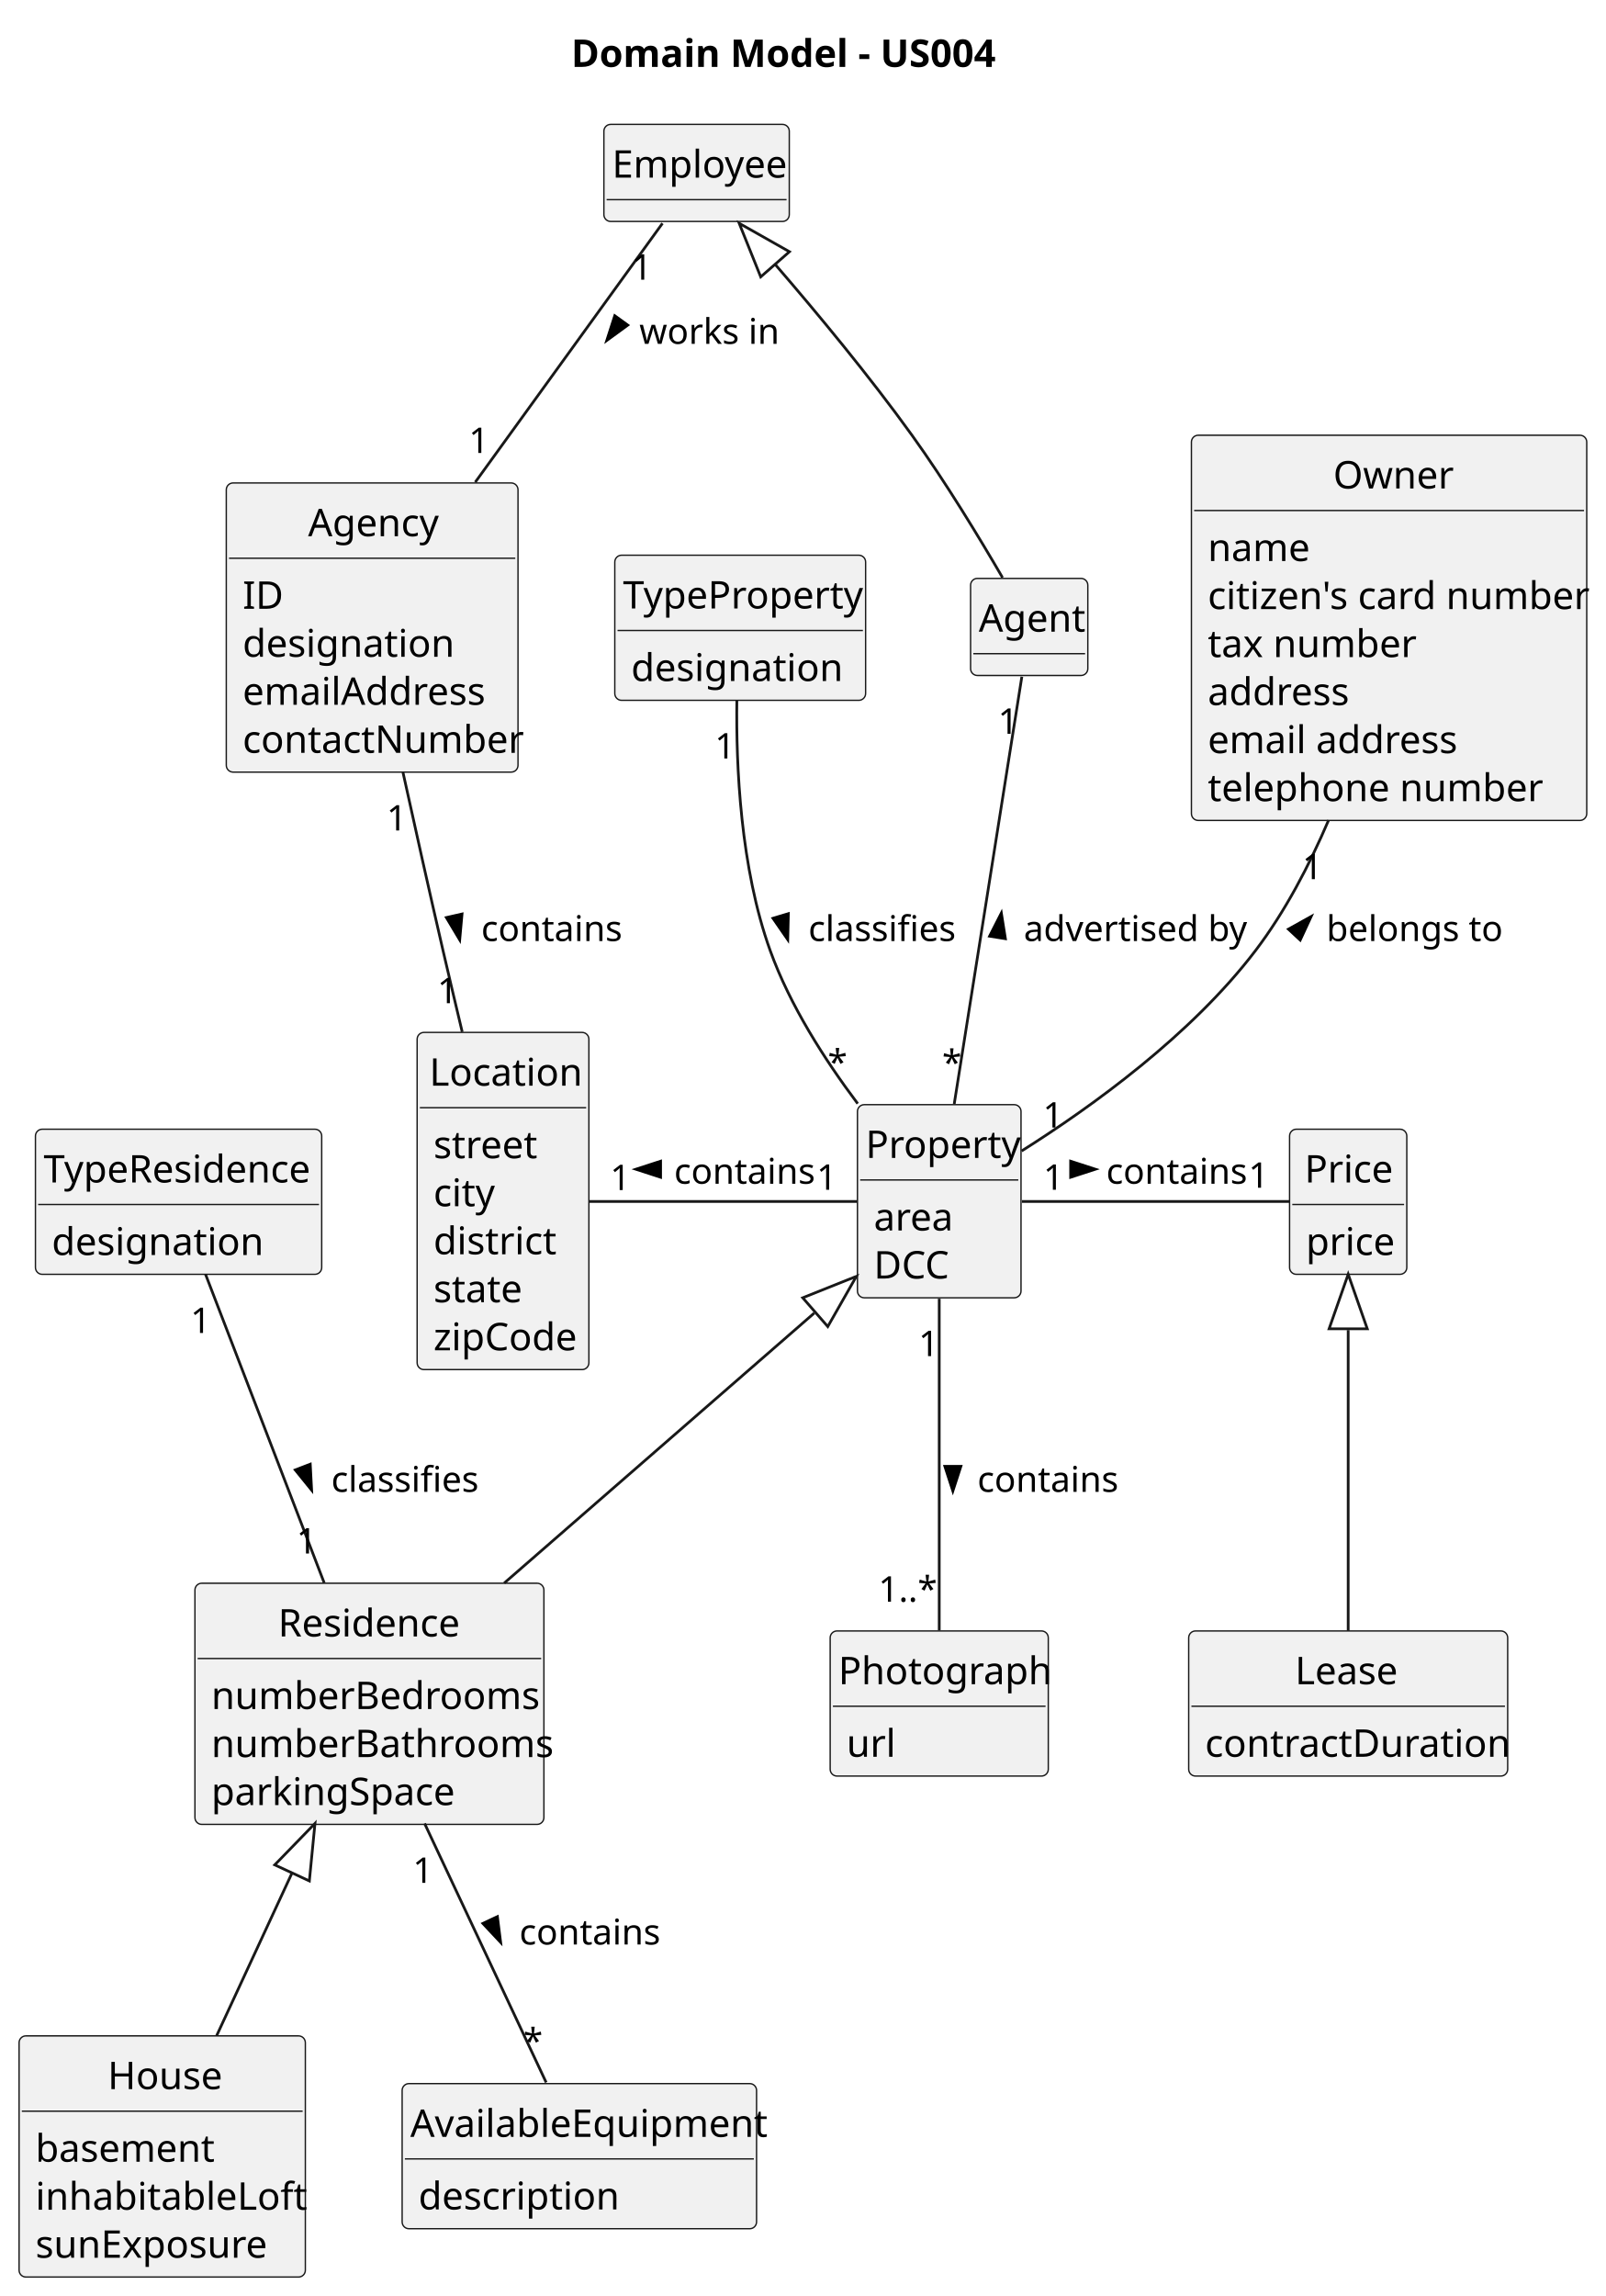
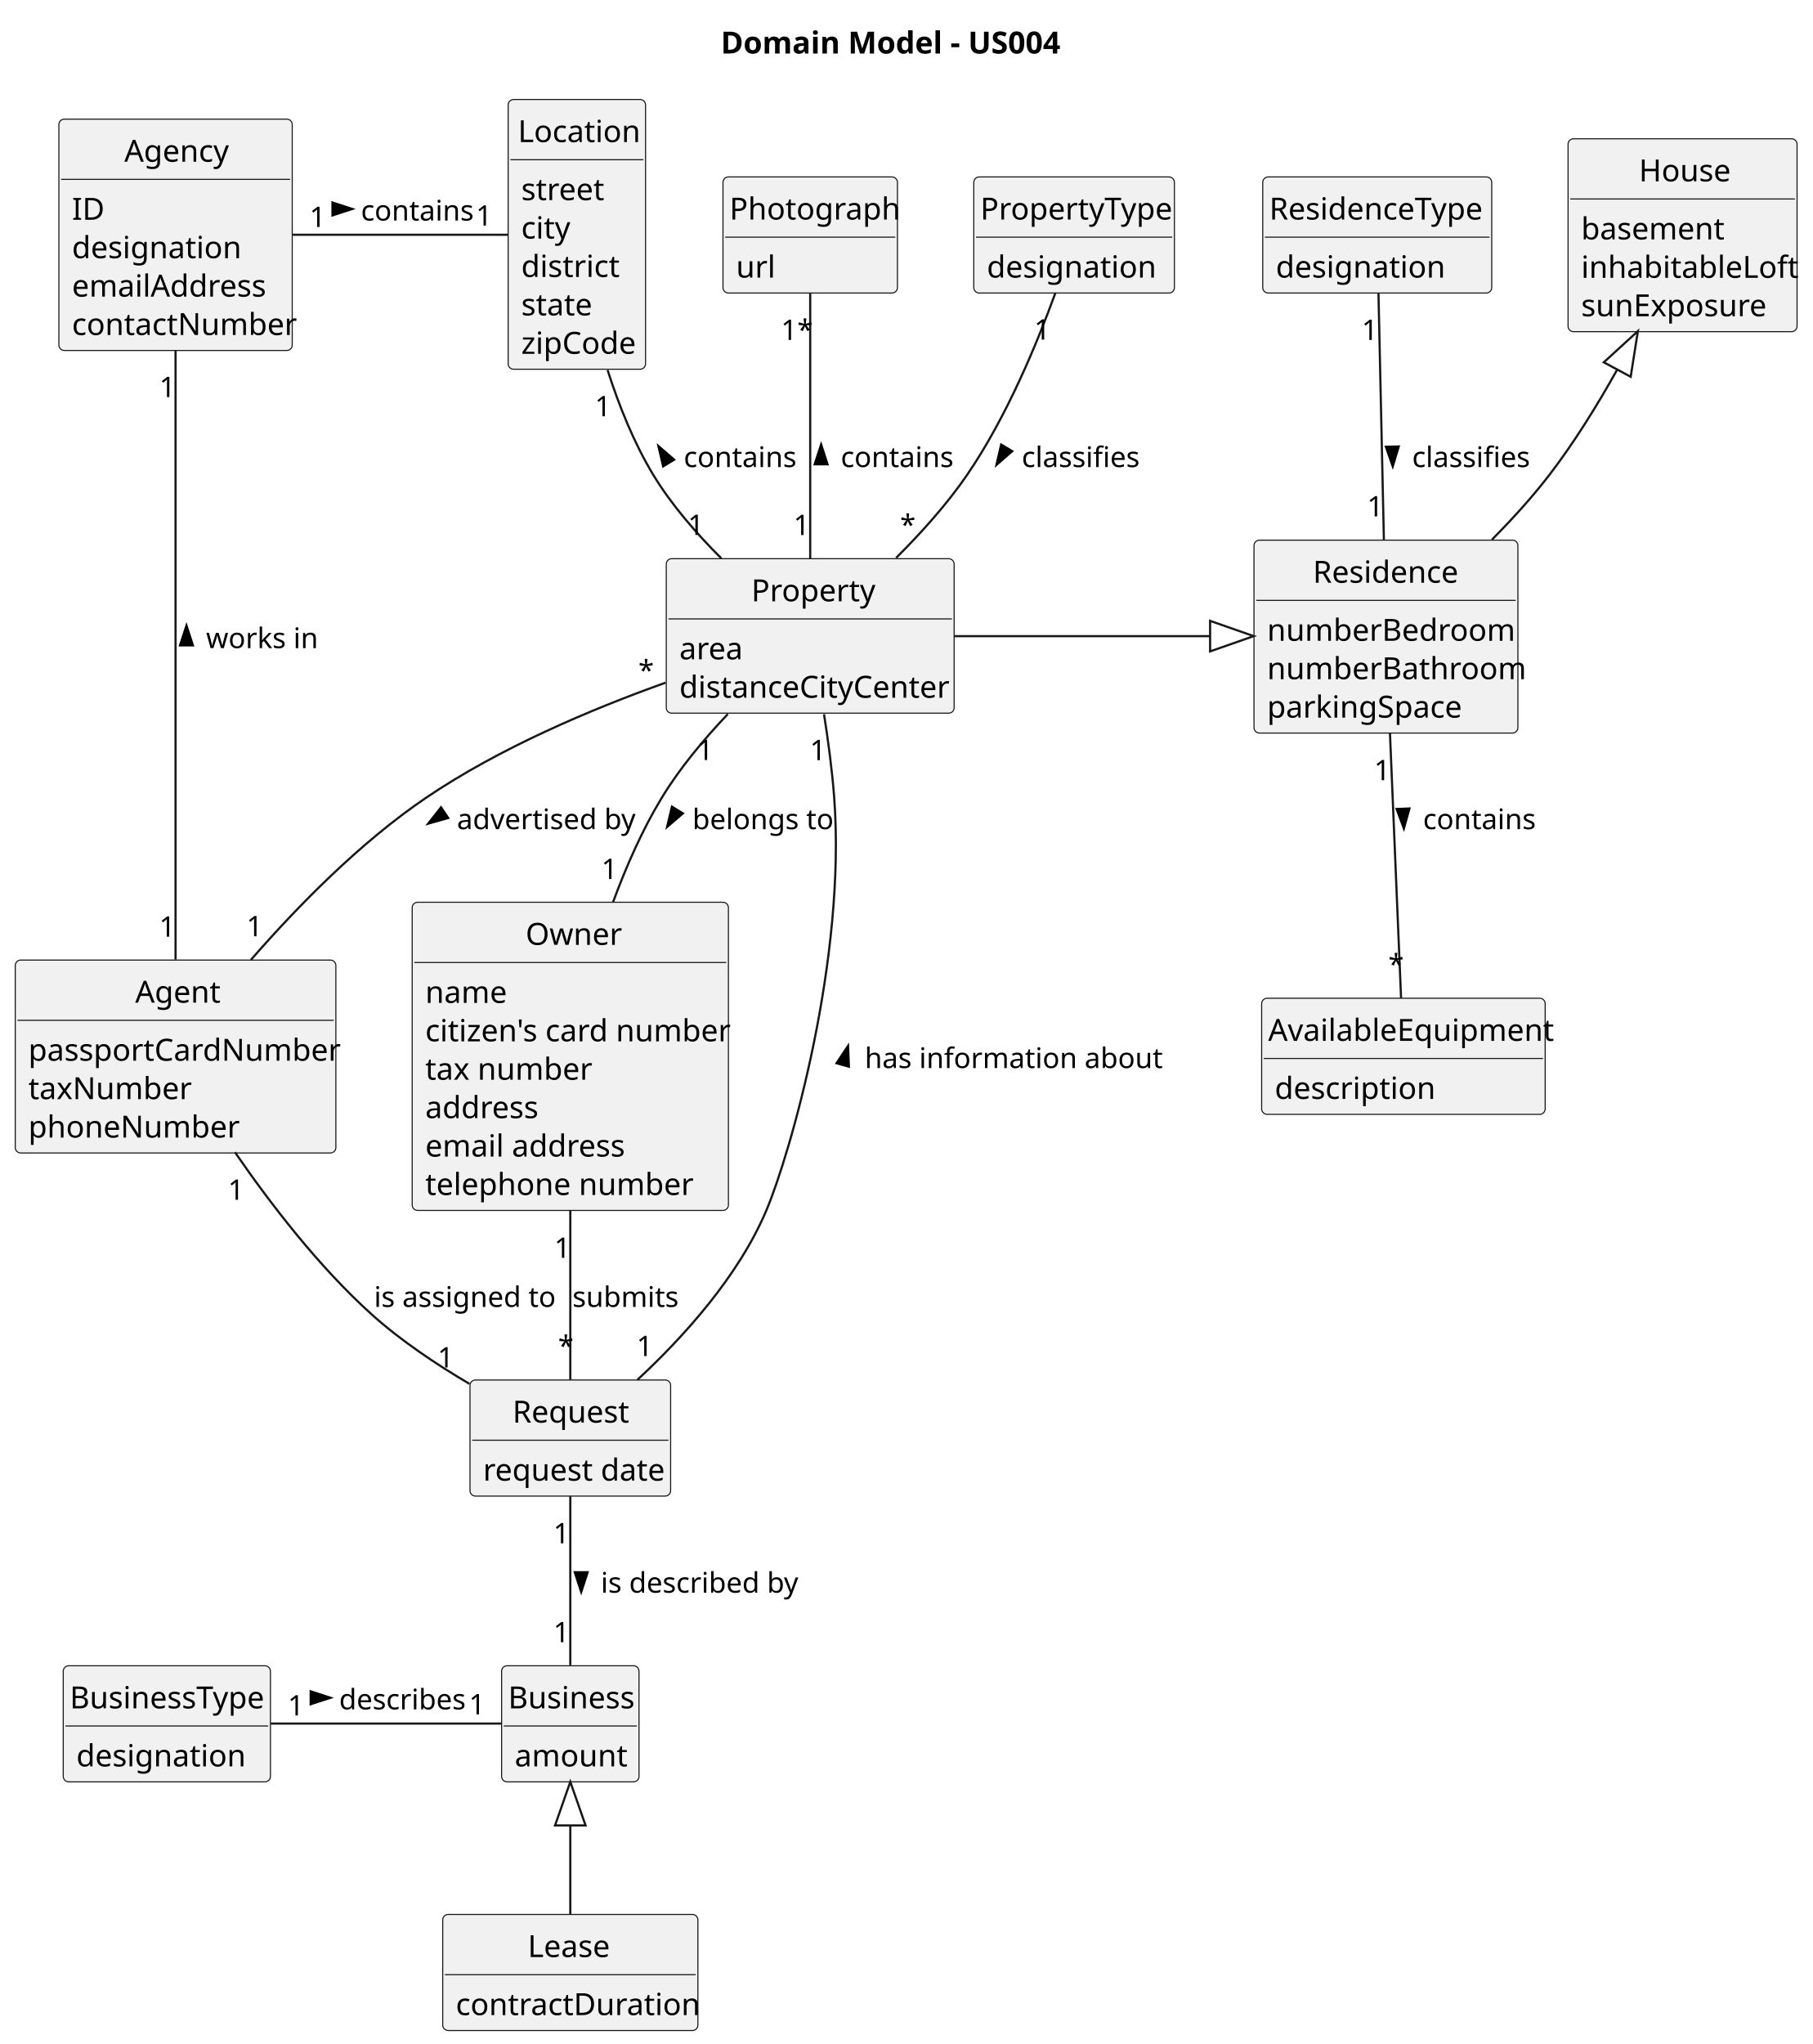
- <svg xmlns="http://www.w3.org/2000/svg" contentStyleType="text/css" height="842px" preserveAspectRatio="none" style="width:589px;height:842px;background:#FFFFFF;" version="1.1" viewBox="0 0 589 842" width="589px" zoomAndPan="magnify">
+ <svg xmlns="http://www.w3.org/2000/svg" contentStyleType="text/css" height="937px" preserveAspectRatio="none" style="width:831px;height:937px;background:#FFFFFF;" version="1.1" viewBox="0 0 831 937" width="831px" zoomAndPan="magnify">
  <defs />
  <g>
-     <text fill="#000000" font-family="sans-serif" font-size="14" font-weight="bold" lengthAdjust="spacing" textLength="156" x="209.5" y="24.533">Domain Model - US004</text>
+     <text fill="#000000" font-family="sans-serif" font-size="14" font-weight="bold" lengthAdjust="spacing" textLength="156" x="330.5" y="24.533">Domain Model - US004</text>
    <g id="elem_Property">
-       <rect codeLine="14" fill="#F1F1F1" height="70.828" id="Property" rx="2.5" ry="2.5" style="stroke:#181818;stroke-width:0.5;" width="60" x="314.5" y="405.109" />
-       <text fill="#000000" font-family="sans-serif" font-size="14" lengthAdjust="spacing" textLength="54" x="317.5" y="424.643">Property</text>
-       <line style="stroke:#181818;stroke-width:0.5;" x1="315.5" x2="373.5" y1="432.719" y2="432.719" />
-       <text fill="#000000" font-family="sans-serif" font-size="14" lengthAdjust="spacing" textLength="29" x="320.5" y="451.252">area</text>
-       <text fill="#000000" font-family="sans-serif" font-size="14" lengthAdjust="spacing" textLength="30" x="320.5" y="468.861">DCC</text>
+       <rect codeLine="14" fill="#F1F1F1" height="70.828" id="Property" rx="2.5" ry="2.5" style="stroke:#181818;stroke-width:0.5;" width="132" x="305.5" y="256.109" />
+       <text fill="#000000" font-family="sans-serif" font-size="14" lengthAdjust="spacing" textLength="54" x="344.5" y="275.643">Property</text>
+       <line style="stroke:#181818;stroke-width:0.5;" x1="306.5" x2="436.5" y1="283.719" y2="283.719" />
+       <text fill="#000000" font-family="sans-serif" font-size="14" lengthAdjust="spacing" textLength="29" x="311.5" y="302.252">area</text>
+       <text fill="#000000" font-family="sans-serif" font-size="14" lengthAdjust="spacing" textLength="120" x="311.5" y="319.861">distanceCityCenter</text>
    </g>
    <g id="elem_Photograph">
-       <rect codeLine="19" fill="#F1F1F1" height="53.219" id="Photograph" rx="2.5" ry="2.5" style="stroke:#181818;stroke-width:0.5;" width="80" x="304.5" y="598.109" />
-       <text fill="#000000" font-family="sans-serif" font-size="14" lengthAdjust="spacing" textLength="74" x="307.5" y="617.643">Photograph</text>
-       <line style="stroke:#181818;stroke-width:0.5;" x1="305.5" x2="383.5" y1="625.719" y2="625.719" />
-       <text fill="#000000" font-family="sans-serif" font-size="14" lengthAdjust="spacing" textLength="16" x="310.5" y="644.252">url</text>
+       <rect codeLine="19" fill="#F1F1F1" height="53.219" id="Photograph" rx="2.5" ry="2.5" style="stroke:#181818;stroke-width:0.5;" width="80" x="331.5" y="81.109" />
+       <text fill="#000000" font-family="sans-serif" font-size="14" lengthAdjust="spacing" textLength="74" x="334.5" y="100.643">Photograph</text>
+       <line style="stroke:#181818;stroke-width:0.5;" x1="332.5" x2="410.5" y1="108.719" y2="108.719" />
+       <text fill="#000000" font-family="sans-serif" font-size="14" lengthAdjust="spacing" textLength="16" x="337.5" y="127.252">url</text>
    </g>
    <g id="elem_Lease">
-       <rect codeLine="23" fill="#F1F1F1" height="53.219" id="Lease" rx="2.5" ry="2.5" style="stroke:#181818;stroke-width:0.5;" width="117" x="436" y="598.109" />
-       <text fill="#000000" font-family="sans-serif" font-size="14" lengthAdjust="spacing" textLength="39" x="475" y="617.643">Lease</text>
-       <line style="stroke:#181818;stroke-width:0.5;" x1="437" x2="552" y1="625.719" y2="625.719" />
-       <text fill="#000000" font-family="sans-serif" font-size="14" lengthAdjust="spacing" textLength="105" x="442" y="644.252">contractDuration</text>
-     </g>
-     <g id="elem_Price">
-       <rect codeLine="27" fill="#F1F1F1" height="53.219" id="Price" rx="2.5" ry="2.5" style="stroke:#181818;stroke-width:0.5;" width="43" x="473" y="414.109" />
-       <text fill="#000000" font-family="sans-serif" font-size="14" lengthAdjust="spacing" textLength="32" x="478.5" y="433.643">Price</text>
-       <line style="stroke:#181818;stroke-width:0.5;" x1="474" x2="515" y1="441.719" y2="441.719" />
-       <text fill="#000000" font-family="sans-serif" font-size="14" lengthAdjust="spacing" textLength="31" x="479" y="460.252">price</text>
+       <rect codeLine="23" fill="#F1F1F1" height="53.219" id="Lease" rx="2.5" ry="2.5" style="stroke:#181818;stroke-width:0.5;" width="117" x="203" y="877.609" />
+       <text fill="#000000" font-family="sans-serif" font-size="14" lengthAdjust="spacing" textLength="39" x="242" y="897.143">Lease</text>
+       <line style="stroke:#181818;stroke-width:0.5;" x1="204" x2="319" y1="905.219" y2="905.219" />
+       <text fill="#000000" font-family="sans-serif" font-size="14" lengthAdjust="spacing" textLength="105" x="209" y="923.752">contractDuration</text>
+     </g>
+     <g id="elem_Business">
+       <rect codeLine="27" fill="#F1F1F1" height="53.219" id="Business" rx="2.5" ry="2.5" style="stroke:#181818;stroke-width:0.5;" width="63" x="230" y="763.609" />
+       <text fill="#000000" font-family="sans-serif" font-size="14" lengthAdjust="spacing" textLength="57" x="233" y="783.143">Business</text>
+       <line style="stroke:#181818;stroke-width:0.5;" x1="231" x2="292" y1="791.219" y2="791.219" />
+       <text fill="#000000" font-family="sans-serif" font-size="14" lengthAdjust="spacing" textLength="47" x="236" y="809.752">amount</text>
+     </g>
+     <g id="elem_BusinessType">
+       <rect codeLine="31" fill="#F1F1F1" height="53.219" id="BusinessType" rx="2.5" ry="2.5" style="stroke:#181818;stroke-width:0.5;" width="95" x="29" y="763.609" />
+       <text fill="#000000" font-family="sans-serif" font-size="14" lengthAdjust="spacing" textLength="89" x="32" y="783.143">BusinessType</text>
+       <line style="stroke:#181818;stroke-width:0.5;" x1="30" x2="123" y1="791.219" y2="791.219" />
+       <text fill="#000000" font-family="sans-serif" font-size="14" lengthAdjust="spacing" textLength="73" x="35" y="809.752">designation</text>
    </g>
    <g id="elem_Residence">
-       <rect codeLine="31" fill="#F1F1F1" height="88.438" id="Residence" rx="2.5" ry="2.5" style="stroke:#181818;stroke-width:0.5;" width="128" x="71.5" y="580.609" />
-       <text fill="#000000" font-family="sans-serif" font-size="14" lengthAdjust="spacing" textLength="67" x="102" y="600.143">Residence</text>
-       <line style="stroke:#181818;stroke-width:0.5;" x1="72.5" x2="198.5" y1="608.219" y2="608.219" />
-       <text fill="#000000" font-family="sans-serif" font-size="14" lengthAdjust="spacing" textLength="112" x="77.5" y="626.752">numberBedrooms</text>
-       <text fill="#000000" font-family="sans-serif" font-size="14" lengthAdjust="spacing" textLength="116" x="77.5" y="644.361">numberBathrooms</text>
-       <text fill="#000000" font-family="sans-serif" font-size="14" lengthAdjust="spacing" textLength="87" x="77.5" y="661.971">parkingSpace</text>
+       <rect codeLine="35" fill="#F1F1F1" height="88.438" id="Residence" rx="2.5" ry="2.5" style="stroke:#181818;stroke-width:0.5;" width="121" x="575" y="247.609" />
+       <text fill="#000000" font-family="sans-serif" font-size="14" lengthAdjust="spacing" textLength="67" x="602" y="267.143">Residence</text>
+       <line style="stroke:#181818;stroke-width:0.5;" x1="576" x2="695" y1="275.219" y2="275.219" />
+       <text fill="#000000" font-family="sans-serif" font-size="14" lengthAdjust="spacing" textLength="105" x="581" y="293.752">numberBedroom</text>
+       <text fill="#000000" font-family="sans-serif" font-size="14" lengthAdjust="spacing" textLength="109" x="581" y="311.361">numberBathroom</text>
+       <text fill="#000000" font-family="sans-serif" font-size="14" lengthAdjust="spacing" textLength="87" x="581" y="328.971">parkingSpace</text>
    </g>
    <g id="elem_Location">
-       <rect codeLine="38" fill="#F1F1F1" height="123.656" id="Location" rx="2.5" ry="2.5" style="stroke:#181818;stroke-width:0.5;" width="63" x="153" y="378.609" />
-       <text fill="#000000" font-family="sans-serif" font-size="14" lengthAdjust="spacing" textLength="54" x="157.5" y="398.143">Location</text>
-       <line style="stroke:#181818;stroke-width:0.5;" x1="154" x2="215" y1="406.219" y2="406.219" />
-       <text fill="#000000" font-family="sans-serif" font-size="14" lengthAdjust="spacing" textLength="36" x="159" y="424.752">street</text>
-       <text fill="#000000" font-family="sans-serif" font-size="14" lengthAdjust="spacing" textLength="21" x="159" y="442.361">city</text>
-       <text fill="#000000" font-family="sans-serif" font-size="14" lengthAdjust="spacing" textLength="41" x="159" y="459.971">district</text>
-       <text fill="#000000" font-family="sans-serif" font-size="14" lengthAdjust="spacing" textLength="31" x="159" y="477.58">state</text>
-       <text fill="#000000" font-family="sans-serif" font-size="14" lengthAdjust="spacing" textLength="51" x="159" y="495.19">zipCode</text>
-     </g>
-     <g id="elem_TypeResidence">
-       <rect codeLine="46" fill="#F1F1F1" height="53.219" id="TypeResidence" rx="2.5" ry="2.5" style="stroke:#181818;stroke-width:0.5;" width="105" x="13" y="414.109" />
-       <text fill="#000000" font-family="sans-serif" font-size="14" lengthAdjust="spacing" textLength="99" x="16" y="433.643">TypeResidence</text>
-       <line style="stroke:#181818;stroke-width:0.5;" x1="14" x2="117" y1="441.719" y2="441.719" />
-       <text fill="#000000" font-family="sans-serif" font-size="14" lengthAdjust="spacing" textLength="73" x="19" y="460.252">designation</text>
-     </g>
-     <g id="elem_TypeProperty">
-       <rect codeLine="50" fill="#F1F1F1" height="53.219" id="TypeProperty" rx="2.5" ry="2.5" style="stroke:#181818;stroke-width:0.5;" width="92" x="225.5" y="203.609" />
-       <text fill="#000000" font-family="sans-serif" font-size="14" lengthAdjust="spacing" textLength="86" x="228.5" y="223.143">TypeProperty</text>
-       <line style="stroke:#181818;stroke-width:0.5;" x1="226.5" x2="316.5" y1="231.219" y2="231.219" />
-       <text fill="#000000" font-family="sans-serif" font-size="14" lengthAdjust="spacing" textLength="73" x="231.5" y="249.752">designation</text>
+       <rect codeLine="42" fill="#F1F1F1" height="123.656" id="Location" rx="2.5" ry="2.5" style="stroke:#181818;stroke-width:0.5;" width="63" x="233" y="45.609" />
+       <text fill="#000000" font-family="sans-serif" font-size="14" lengthAdjust="spacing" textLength="54" x="237.5" y="65.143">Location</text>
+       <line style="stroke:#181818;stroke-width:0.5;" x1="234" x2="295" y1="73.219" y2="73.219" />
+       <text fill="#000000" font-family="sans-serif" font-size="14" lengthAdjust="spacing" textLength="36" x="239" y="91.752">street</text>
+       <text fill="#000000" font-family="sans-serif" font-size="14" lengthAdjust="spacing" textLength="21" x="239" y="109.361">city</text>
+       <text fill="#000000" font-family="sans-serif" font-size="14" lengthAdjust="spacing" textLength="41" x="239" y="126.971">district</text>
+       <text fill="#000000" font-family="sans-serif" font-size="14" lengthAdjust="spacing" textLength="31" x="239" y="144.58">state</text>
+       <text fill="#000000" font-family="sans-serif" font-size="14" lengthAdjust="spacing" textLength="51" x="239" y="162.19">zipCode</text>
+     </g>
+     <g id="elem_ResidenceType">
+       <rect codeLine="50" fill="#F1F1F1" height="53.219" id="ResidenceType" rx="2.5" ry="2.5" style="stroke:#181818;stroke-width:0.5;" width="105" x="579" y="81.109" />
+       <text fill="#000000" font-family="sans-serif" font-size="14" lengthAdjust="spacing" textLength="99" x="582" y="100.643">ResidenceType</text>
+       <line style="stroke:#181818;stroke-width:0.5;" x1="580" x2="683" y1="108.719" y2="108.719" />
+       <text fill="#000000" font-family="sans-serif" font-size="14" lengthAdjust="spacing" textLength="73" x="585" y="127.252">designation</text>
+     </g>
+     <g id="elem_PropertyType">
+       <rect codeLine="54" fill="#F1F1F1" height="53.219" id="PropertyType" rx="2.5" ry="2.5" style="stroke:#181818;stroke-width:0.5;" width="92" x="446.5" y="81.109" />
+       <text fill="#000000" font-family="sans-serif" font-size="14" lengthAdjust="spacing" textLength="86" x="449.5" y="100.643">PropertyType</text>
+       <line style="stroke:#181818;stroke-width:0.5;" x1="447.5" x2="537.5" y1="108.719" y2="108.719" />
+       <text fill="#000000" font-family="sans-serif" font-size="14" lengthAdjust="spacing" textLength="73" x="452.5" y="127.252">designation</text>
    </g>
    <g id="elem_House">
-       <rect codeLine="54" fill="#F1F1F1" height="88.438" id="House" rx="2.5" ry="2.5" style="stroke:#181818;stroke-width:0.5;" width="105" x="7" y="746.609" />
-       <text fill="#000000" font-family="sans-serif" font-size="14" lengthAdjust="spacing" textLength="40" x="39.5" y="766.143">House</text>
-       <line style="stroke:#181818;stroke-width:0.5;" x1="8" x2="111" y1="774.219" y2="774.219" />
-       <text fill="#000000" font-family="sans-serif" font-size="14" lengthAdjust="spacing" textLength="62" x="13" y="792.752">basement</text>
-       <text fill="#000000" font-family="sans-serif" font-size="14" lengthAdjust="spacing" textLength="93" x="13" y="810.361">inhabitableLoft</text>
-       <text fill="#000000" font-family="sans-serif" font-size="14" lengthAdjust="spacing" textLength="82" x="13" y="827.971">sunExposure</text>
+       <rect codeLine="58" fill="#F1F1F1" height="88.438" id="House" rx="2.5" ry="2.5" style="stroke:#181818;stroke-width:0.5;" width="105" x="719" y="63.609" />
+       <text fill="#000000" font-family="sans-serif" font-size="14" lengthAdjust="spacing" textLength="40" x="751.5" y="83.143">House</text>
+       <line style="stroke:#181818;stroke-width:0.5;" x1="720" x2="823" y1="91.219" y2="91.219" />
+       <text fill="#000000" font-family="sans-serif" font-size="14" lengthAdjust="spacing" textLength="62" x="725" y="109.752">basement</text>
+       <text fill="#000000" font-family="sans-serif" font-size="14" lengthAdjust="spacing" textLength="93" x="725" y="127.361">inhabitableLoft</text>
+       <text fill="#000000" font-family="sans-serif" font-size="14" lengthAdjust="spacing" textLength="82" x="725" y="144.971">sunExposure</text>
    </g>
    <g id="elem_AvailableEquipment">
-       <rect codeLine="60" fill="#F1F1F1" height="53.219" id="AvailableEquipment" rx="2.5" ry="2.5" style="stroke:#181818;stroke-width:0.5;" width="130" x="147.5" y="764.109" />
-       <text fill="#000000" font-family="sans-serif" font-size="14" lengthAdjust="spacing" textLength="124" x="150.5" y="783.643">AvailableEquipment</text>
-       <line style="stroke:#181818;stroke-width:0.5;" x1="148.5" x2="276.5" y1="791.719" y2="791.719" />
-       <text fill="#000000" font-family="sans-serif" font-size="14" lengthAdjust="spacing" textLength="69" x="153.5" y="810.252">description</text>
+       <rect codeLine="64" fill="#F1F1F1" height="53.219" id="AvailableEquipment" rx="2.5" ry="2.5" style="stroke:#181818;stroke-width:0.5;" width="130" x="578.5" y="457.609" />
+       <text fill="#000000" font-family="sans-serif" font-size="14" lengthAdjust="spacing" textLength="124" x="581.5" y="477.143">AvailableEquipment</text>
+       <line style="stroke:#181818;stroke-width:0.5;" x1="579.5" x2="707.5" y1="485.219" y2="485.219" />
+       <text fill="#000000" font-family="sans-serif" font-size="14" lengthAdjust="spacing" textLength="69" x="584.5" y="503.752">description</text>
    </g>
    <g id="elem_Agent">
-       <rect codeLine="64" fill="#F1F1F1" height="35.609" id="Agent" rx="2.5" ry="2.5" style="stroke:#181818;stroke-width:0.5;" width="43" x="356" y="212.109" />
-       <text fill="#000000" font-family="sans-serif" font-size="14" lengthAdjust="spacing" textLength="37" x="359" y="231.643">Agent</text>
-       <line style="stroke:#181818;stroke-width:0.5;" x1="357" x2="398" y1="239.719" y2="239.719" />
-     </g>
-     <g id="elem_Employee">
-       <rect codeLine="72" fill="#F1F1F1" height="35.609" id="Employee" rx="2.5" ry="2.5" style="stroke:#181818;stroke-width:0.5;" width="68" x="221.5" y="45.609" />
-       <text fill="#000000" font-family="sans-serif" font-size="14" lengthAdjust="spacing" textLength="62" x="224.5" y="65.143">Employee</text>
-       <line style="stroke:#181818;stroke-width:0.5;" x1="222.5" x2="288.5" y1="73.219" y2="73.219" />
+       <rect codeLine="68" fill="#F1F1F1" height="88.438" id="Agent" rx="2.5" ry="2.5" style="stroke:#181818;stroke-width:0.5;" width="147" x="7" y="440.109" />
+       <text fill="#000000" font-family="sans-serif" font-size="14" lengthAdjust="spacing" textLength="37" x="62" y="459.643">Agent</text>
+       <line style="stroke:#181818;stroke-width:0.5;" x1="8" x2="153" y1="467.719" y2="467.719" />
+       <text fill="#000000" font-family="sans-serif" font-size="14" lengthAdjust="spacing" textLength="135" x="13" y="486.252">passportCardNumber</text>
+       <text fill="#000000" font-family="sans-serif" font-size="14" lengthAdjust="spacing" textLength="67" x="13" y="503.861">taxNumber</text>
+       <text fill="#000000" font-family="sans-serif" font-size="14" lengthAdjust="spacing" textLength="89" x="13" y="521.471">phoneNumber</text>
    </g>
    <g id="elem_Agency">
-       <rect codeLine="66" fill="#F1F1F1" height="106.047" id="Agency" rx="2.5" ry="2.5" style="stroke:#181818;stroke-width:0.5;" width="107" x="83" y="177.109" />
-       <text fill="#000000" font-family="sans-serif" font-size="14" lengthAdjust="spacing" textLength="47" x="113" y="196.643">Agency</text>
-       <line style="stroke:#181818;stroke-width:0.5;" x1="84" x2="189" y1="204.719" y2="204.719" />
-       <text fill="#000000" font-family="sans-serif" font-size="14" lengthAdjust="spacing" textLength="13" x="89" y="223.252">ID</text>
-       <text fill="#000000" font-family="sans-serif" font-size="14" lengthAdjust="spacing" textLength="73" x="89" y="240.861">designation</text>
-       <text fill="#000000" font-family="sans-serif" font-size="14" lengthAdjust="spacing" textLength="85" x="89" y="258.471">emailAddress</text>
-       <text fill="#000000" font-family="sans-serif" font-size="14" lengthAdjust="spacing" textLength="95" x="89" y="276.08">contactNumber</text>
+       <rect codeLine="74" fill="#F1F1F1" height="106.047" id="Agency" rx="2.5" ry="2.5" style="stroke:#181818;stroke-width:0.5;" width="107" x="27" y="54.609" />
+       <text fill="#000000" font-family="sans-serif" font-size="14" lengthAdjust="spacing" textLength="47" x="57" y="74.143">Agency</text>
+       <line style="stroke:#181818;stroke-width:0.5;" x1="28" x2="133" y1="82.219" y2="82.219" />
+       <text fill="#000000" font-family="sans-serif" font-size="14" lengthAdjust="spacing" textLength="13" x="33" y="100.752">ID</text>
+       <text fill="#000000" font-family="sans-serif" font-size="14" lengthAdjust="spacing" textLength="73" x="33" y="118.361">designation</text>
+       <text fill="#000000" font-family="sans-serif" font-size="14" lengthAdjust="spacing" textLength="85" x="33" y="135.971">emailAddress</text>
+       <text fill="#000000" font-family="sans-serif" font-size="14" lengthAdjust="spacing" textLength="95" x="33" y="153.58">contactNumber</text>
    </g>
    <g id="elem_Owner">
-       <rect codeLine="74" fill="#F1F1F1" height="141.266" id="Owner" rx="2.5" ry="2.5" style="stroke:#181818;stroke-width:0.5;" width="145" x="437" y="159.609" />
-       <text fill="#000000" font-family="sans-serif" font-size="14" lengthAdjust="spacing" textLength="41" x="489" y="179.143">Owner</text>
-       <line style="stroke:#181818;stroke-width:0.5;" x1="438" x2="581" y1="187.219" y2="187.219" />
-       <text fill="#000000" font-family="sans-serif" font-size="14" lengthAdjust="spacing" textLength="35" x="443" y="205.752">name</text>
-       <text fill="#000000" font-family="sans-serif" font-size="14" lengthAdjust="spacing" textLength="133" x="443" y="223.361">citizen's card number</text>
-       <text fill="#000000" font-family="sans-serif" font-size="14" lengthAdjust="spacing" textLength="70" x="443" y="240.971">tax number</text>
-       <text fill="#000000" font-family="sans-serif" font-size="14" lengthAdjust="spacing" textLength="51" x="443" y="258.58">address</text>
-       <text fill="#000000" font-family="sans-serif" font-size="14" lengthAdjust="spacing" textLength="88" x="443" y="276.19">email address</text>
-       <text fill="#000000" font-family="sans-serif" font-size="14" lengthAdjust="spacing" textLength="115" x="443" y="293.799">telephone number</text>
-     </g>
-     <g id="link_Price_Lease">
-       <path d="M494.5,487.779 C494.5,522.759 494.5,569.519 494.5,598.049 " fill="none" id="Price-backto-Lease" style="stroke:#181818;stroke-width:1.0;" />
-       <polygon fill="none" points="487.5,487.299,494.5,467.299,501.5,487.299,487.5,487.299" style="stroke:#181818;stroke-width:1.0;" />
+       <rect codeLine="81" fill="#F1F1F1" height="141.266" id="Owner" rx="2.5" ry="2.5" style="stroke:#181818;stroke-width:0.5;" width="145" x="189" y="413.609" />
+       <text fill="#000000" font-family="sans-serif" font-size="14" lengthAdjust="spacing" textLength="41" x="241" y="433.143">Owner</text>
+       <line style="stroke:#181818;stroke-width:0.5;" x1="190" x2="333" y1="441.219" y2="441.219" />
+       <text fill="#000000" font-family="sans-serif" font-size="14" lengthAdjust="spacing" textLength="35" x="195" y="459.752">name</text>
+       <text fill="#000000" font-family="sans-serif" font-size="14" lengthAdjust="spacing" textLength="133" x="195" y="477.361">citizen's card number</text>
+       <text fill="#000000" font-family="sans-serif" font-size="14" lengthAdjust="spacing" textLength="70" x="195" y="494.971">tax number</text>
+       <text fill="#000000" font-family="sans-serif" font-size="14" lengthAdjust="spacing" textLength="51" x="195" y="512.58">address</text>
+       <text fill="#000000" font-family="sans-serif" font-size="14" lengthAdjust="spacing" textLength="88" x="195" y="530.189">email address</text>
+       <text fill="#000000" font-family="sans-serif" font-size="14" lengthAdjust="spacing" textLength="115" x="195" y="547.799">telephone number</text>
+     </g>
+     <g id="elem_Request">
+       <rect codeLine="90" fill="#F1F1F1" height="53.219" id="Request" rx="2.5" ry="2.5" style="stroke:#181818;stroke-width:0.5;" width="92" x="215.5" y="632.609" />
+       <text fill="#000000" font-family="sans-serif" font-size="14" lengthAdjust="spacing" textLength="53" x="235" y="652.143">Request</text>
+       <line style="stroke:#181818;stroke-width:0.5;" x1="216.5" x2="306.5" y1="660.219" y2="660.219" />
+       <text fill="#000000" font-family="sans-serif" font-size="14" lengthAdjust="spacing" textLength="80" x="221.5" y="678.752">request date</text>
+     </g>
+     <g id="link_Agency_Agent">
+       <path codeLine="95" d="M80.5,160.679 C80.5,235.149 80.5,370.679 80.5,439.899 " fill="none" id="Agency-Agent" style="stroke:#181818;stroke-width:1.0;" />
+       <polygon fill="#000000" points="85.5,286.785,82.561,295.83,88.439,295.83,85.5,286.785" style="stroke:#000000;stroke-width:1.0;" />
+       <text fill="#000000" font-family="sans-serif" font-size="13" lengthAdjust="spacing" textLength="48" x="94.5" y="297.104">works in</text>
+       <text fill="#000000" font-family="sans-serif" font-size="13" lengthAdjust="spacing" textLength="7" x="73.052" y="182.019">1</text>
+       <text fill="#000000" font-family="sans-serif" font-size="13" lengthAdjust="spacing" textLength="7" x="72.964" y="429.393">1</text>
+     </g>
+     <g id="link_Agency_Location">
+       <path codeLine="96" d="M134.22,107.609 C166.25,107.609 205.82,107.609 232.89,107.609 " fill="none" id="Agency-Location" style="stroke:#181818;stroke-width:1.0;" />
+       <polygon fill="#000000" points="161.5,95.785,152.455,92.846,152.455,98.724,161.5,95.785" style="stroke:#000000;stroke-width:1.0;" />
+       <text fill="#000000" font-family="sans-serif" font-size="13" lengthAdjust="spacing" textLength="49" x="165.5" y="101.105">contains</text>
+       <text fill="#000000" font-family="sans-serif" font-size="13" lengthAdjust="spacing" textLength="7" x="141.909" y="104.05">1</text>
+       <text fill="#000000" font-family="sans-serif" font-size="13" lengthAdjust="spacing" textLength="7" x="218.21" y="103.43">1</text>
+     </g>
+     <g id="link_PropertyType_Property">
+       <path codeLine="97" d="M483.96,134.179 C475.62,157.159 461.55,191.249 443.5,217.609 C434.25,231.119 422.34,244.349 410.89,255.749 " fill="none" id="PropertyType-Property" style="stroke:#181818;stroke-width:1.0;" />
+       <polygon fill="#000000" points="456.924,213.071,464.103,206.832,459.065,203.804,456.924,213.071" style="stroke:#000000;stroke-width:1.0;" />
+       <text fill="#000000" font-family="sans-serif" font-size="13" lengthAdjust="spacing" textLength="54" x="468.5" y="214.105">classifies</text>
+       <text fill="#000000" font-family="sans-serif" font-size="13" lengthAdjust="spacing" textLength="7" x="474.176" y="155.684">1</text>
+       <text fill="#000000" font-family="sans-serif" font-size="13" lengthAdjust="spacing" textLength="5" x="412.692" y="245.206">*</text>
+     </g>
+     <g id="link_Property_Owner">
+       <path codeLine="98" d="M333.73,327.339 C322.89,338.739 311.78,351.999 303.5,365.609 C294.55,380.319 287.11,397.229 281.1,413.549 " fill="none" id="Property-Owner" style="stroke:#181818;stroke-width:1.0;" />
+       <polygon fill="#000000" points="305.895,379.053,313.116,372.864,308.099,369.801,305.895,379.053" style="stroke:#000000;stroke-width:1.0;" />
+       <text fill="#000000" font-family="sans-serif" font-size="13" lengthAdjust="spacing" textLength="60" x="317.5" y="380.104">belongs to</text>
+       <text fill="#000000" font-family="sans-serif" font-size="13" lengthAdjust="spacing" textLength="7" x="319.637" y="348.396">1</text>
+       <text fill="#000000" font-family="sans-serif" font-size="13" lengthAdjust="spacing" textLength="7" x="275.76" y="402.947">1</text>
+     </g>
+     <g id="link_Property_Agent">
+       <path codeLine="99" d="M305.22,312.939 C270.81,325.219 229.07,342.909 195.5,365.609 C165.12,386.159 136.26,415.679 115.05,439.999 " fill="none" id="Property-Agent" style="stroke:#181818;stroke-width:1.0;" />
+       <polygon fill="#000000" points="196.343,377.563,205.496,374.982,202.231,370.094,196.343,377.563" style="stroke:#000000;stroke-width:1.0;" />
+       <text fill="#000000" font-family="sans-serif" font-size="13" lengthAdjust="spacing" textLength="76" x="209.5" y="380.104">advertised by</text>
+       <text fill="#000000" font-family="sans-serif" font-size="13" lengthAdjust="spacing" textLength="5" x="292.697" y="311.921">*</text>
+       <text fill="#000000" font-family="sans-serif" font-size="13" lengthAdjust="spacing" textLength="7" x="112.999" y="429.183">1</text>
+     </g>
+     <g id="link_Photograph_Property">
+       <path codeLine="100" d="M371.5,134.299 C371.5,166.149 371.5,220.539 371.5,256.029 " fill="none" id="Photograph-Property" style="stroke:#181818;stroke-width:1.0;" />
+       <polygon fill="#000000" points="376.5,203.785,373.561,212.83,379.439,212.83,376.5,203.785" style="stroke:#000000;stroke-width:1.0;" />
+       <text fill="#000000" font-family="sans-serif" font-size="13" lengthAdjust="spacing" textLength="49" x="385.5" y="214.105">contains</text>
+       <text fill="#000000" font-family="sans-serif" font-size="13" lengthAdjust="spacing" textLength="12" x="358.113" y="155.832">1*</text>
+       <text fill="#000000" font-family="sans-serif" font-size="13" lengthAdjust="spacing" textLength="7" x="363.833" y="245.267">1</text>
+     </g>
+     <g id="link_Location_Property">
+       <path codeLine="101" d="M278.59,169.629 C283.79,185.889 290.64,202.989 299.5,217.609 C307.89,231.469 319.42,244.689 330.78,255.989 " fill="none" id="Location-Property" style="stroke:#181818;stroke-width:1.0;" />
+       <polygon fill="#000000" points="301.914,204.506,304.077,213.767,309.108,210.727,301.914,204.506" style="stroke:#000000;stroke-width:1.0;" />
+       <text fill="#000000" font-family="sans-serif" font-size="13" lengthAdjust="spacing" textLength="49" x="313.5" y="214.105">contains</text>
+       <text fill="#000000" font-family="sans-serif" font-size="13" lengthAdjust="spacing" textLength="7" x="272.748" y="190.821">1</text>
+       <text fill="#000000" font-family="sans-serif" font-size="13" lengthAdjust="spacing" textLength="7" x="315.351" y="245.219">1</text>
+     </g>
+     <g id="link_Residence_AvailableEquipment">
+       <path codeLine="102" d="M637.32,335.839 C638.89,373.379 641.12,426.479 642.43,457.599 " fill="none" id="Residence-AvailableEquipment" style="stroke:#181818;stroke-width:1.0;" />
+       <polygon fill="#000000" points="643.71,379.781,646.267,370.62,640.394,370.867,643.71,379.781" style="stroke:#000000;stroke-width:1.0;" />
+       <text fill="#000000" font-family="sans-serif" font-size="13" lengthAdjust="spacing" textLength="49" x="652.5" y="380.104">contains</text>
+       <text fill="#000000" font-family="sans-serif" font-size="13" lengthAdjust="spacing" textLength="7" x="630.052" y="357.652">1</text>
+       <text fill="#000000" font-family="sans-serif" font-size="13" lengthAdjust="spacing" textLength="5" x="636.56" y="446.699">*</text>
+     </g>
+     <g id="link_ResidenceType_Residence">
+       <path codeLine="103" d="M632.06,134.299 C632.71,163.699 633.78,212.309 634.55,247.529 " fill="none" id="ResidenceType-Residence" style="stroke:#181818;stroke-width:1.0;" />
+       <polygon fill="#000000" points="638.61,213.784,641.349,204.676,635.473,204.806,638.61,213.784" style="stroke:#000000;stroke-width:1.0;" />
+       <text fill="#000000" font-family="sans-serif" font-size="13" lengthAdjust="spacing" textLength="54" x="647.5" y="214.105">classifies</text>
+       <text fill="#000000" font-family="sans-serif" font-size="13" lengthAdjust="spacing" textLength="7" x="624.38" y="155.832">1</text>
+       <text fill="#000000" font-family="sans-serif" font-size="13" lengthAdjust="spacing" textLength="7" x="626.841" y="236.717">1</text>
+     </g>
+     <g id="link_Request_Property">
+       <path codeLine="104" d="M292.24,632.549 C312.88,613.419 338.59,585.339 351.5,554.609 C362.36,528.759 388.05,439.739 382.5,365.609 C381.56,353.079 379.73,339.449 377.83,327.389 " fill="none" id="Request-Property" style="stroke:#181818;stroke-width:1.0;" />
+       <polygon fill="#000000" points="388.85,479.471,383.578,487.386,389.237,488.974,388.85,479.471" style="stroke:#000000;stroke-width:1.0;" />
+       <text fill="#000000" font-family="sans-serif" font-size="13" lengthAdjust="spacing" textLength="124" x="396.5" y="489.604">has information about</text>
+       <text fill="#000000" font-family="sans-serif" font-size="13" lengthAdjust="spacing" textLength="7" x="291.88" y="621.637">1</text>
+       <text fill="#000000" font-family="sans-serif" font-size="13" lengthAdjust="spacing" textLength="7" x="371.316" y="348.454">1</text>
+     </g>
+     <g id="link_Request_Business">
+       <path codeLine="105" d="M261.5,685.909 C261.5,708.399 261.5,740.869 261.5,763.359 " fill="none" id="Request-Business" style="stroke:#181818;stroke-width:1.0;" />
+       <polygon fill="#000000" points="266.5,729.785,269.439,720.74,263.561,720.74,266.5,729.785" style="stroke:#000000;stroke-width:1.0;" />
+       <text fill="#000000" font-family="sans-serif" font-size="13" lengthAdjust="spacing" textLength="88" x="275.5" y="730.105">is described by</text>
+       <text fill="#000000" font-family="sans-serif" font-size="13" lengthAdjust="spacing" textLength="7" x="253.691" y="707.467">1</text>
+       <text fill="#000000" font-family="sans-serif" font-size="13" lengthAdjust="spacing" textLength="7" x="253.691" y="752.834">1</text>
+     </g>
+     <g id="link_BusinessType_Business">
+       <path codeLine="106" d="M124.14,790.109 C157.33,790.109 200.68,790.109 229.73,790.109 " fill="none" id="BusinessType-Business" style="stroke:#181818;stroke-width:1.0;" />
+       <polygon fill="#000000" points="151.5,778.285,142.455,775.346,142.455,781.224,151.5,778.285" style="stroke:#000000;stroke-width:1.0;" />
+       <text fill="#000000" font-family="sans-serif" font-size="13" lengthAdjust="spacing" textLength="56" x="155.5" y="783.605">describes</text>
+       <text fill="#000000" font-family="sans-serif" font-size="13" lengthAdjust="spacing" textLength="7" x="131.971" y="786.39">1</text>
+       <text fill="#000000" font-family="sans-serif" font-size="13" lengthAdjust="spacing" textLength="7" x="215.015" y="785.869">1</text>
+     </g>
+     <g id="link_Agent_Request">
+       <path codeLine="107" d="M107.74,528.209 C124.07,551.929 146.33,580.869 170.5,602.609 C183.85,614.609 200.14,625.489 215.24,634.369 " fill="none" id="Agent-Request" style="stroke:#181818;stroke-width:1.0;" />
+       <text fill="#000000" font-family="sans-serif" font-size="13" lengthAdjust="spacing" textLength="81" x="171.5" y="599.105">is assigned to</text>
+       <text fill="#000000" font-family="sans-serif" font-size="13" lengthAdjust="spacing" textLength="7" x="104.524" y="550.001">1</text>
+       <text fill="#000000" font-family="sans-serif" font-size="13" lengthAdjust="spacing" textLength="7" x="200.62" y="626.861">1</text>
+     </g>
+     <g id="link_Business_Lease">
+       <path codeLine="108" d="M261.5,837.259 C261.5,851.019 261.5,865.599 261.5,877.529 " fill="none" id="Business-backto-Lease" style="stroke:#181818;stroke-width:1.0;" />
+       <polygon fill="none" points="254.5,836.809,261.5,816.809,268.5,836.809,254.5,836.809" style="stroke:#181818;stroke-width:1.0;" />
    </g>
    <g id="link_Property_Residence">
-       <path d="M298.66,481.529 C265.03,510.819 219.39,550.549 184.94,580.559 " fill="none" id="Property-backto-Residence" style="stroke:#181818;stroke-width:1.0;" />
-       <polygon fill="none" points="294.43,475.929,314.11,468.069,303.62,486.489,294.43,475.929" style="stroke:#181818;stroke-width:1.0;" />
-     </g>
-     <g id="link_Residence_House">
-       <path d="M107.05,686.999 C97.87,706.809 87.9,728.329 79.47,746.519 " fill="none" id="Residence-backto-House" style="stroke:#181818;stroke-width:1.0;" />
-       <polygon fill="none" points="100.77,683.899,115.53,668.699,113.47,689.789,100.77,683.899" style="stroke:#181818;stroke-width:1.0;" />
-     </g>
-     <g id="link_Employee_Agent">
-       <path d="M284.4,97.049 C299.89,114.999 318.94,137.989 334.5,159.609 C346.85,176.769 359.39,197.499 367.72,211.829 " fill="none" id="Employee-backto-Agent" style="stroke:#181818;stroke-width:1.0;" />
-       <polygon fill="none" points="279.02,101.539,271.12,81.879,289.56,92.309,279.02,101.539" style="stroke:#181818;stroke-width:1.0;" />
-     </g>
-     <g id="link_Employee_Agency">
-       <path codeLine="84" d="M242.99,81.899 C226.82,104.259 197.93,144.189 174.32,176.829 " fill="none" id="Employee-Agency" style="stroke:#181818;stroke-width:1.0;" />
-       <polygon fill="#000000" points="222.57,124.836,230.252,119.23,225.49,115.785,222.57,124.836" style="stroke:#000000;stroke-width:1.0;" />
-       <text fill="#000000" font-family="sans-serif" font-size="13" lengthAdjust="spacing" textLength="48" x="234.5" y="126.105">works in</text>
-       <text fill="#000000" font-family="sans-serif" font-size="13" lengthAdjust="spacing" textLength="7" x="231.687" y="102.56">1</text>
-       <text fill="#000000" font-family="sans-serif" font-size="13" lengthAdjust="spacing" textLength="7" x="171.932" y="166.111">1</text>
-     </g>
-     <g id="link_Agency_Location">
-       <path codeLine="85" d="M147.8,283.219 C152.29,303.629 157.55,327.239 162.5,348.609 C164.74,358.269 167.16,368.489 169.54,378.459 " fill="none" id="Agency-Location" style="stroke:#181818;stroke-width:1.0;" />
-       <polygon fill="#000000" points="168.613,344.66,169.465,335.188,163.735,336.495,168.613,344.66" style="stroke:#000000;stroke-width:1.0;" />
-       <text fill="#000000" font-family="sans-serif" font-size="13" lengthAdjust="spacing" textLength="49" x="176.5" y="345.104">contains</text>
-       <text fill="#000000" font-family="sans-serif" font-size="13" lengthAdjust="spacing" textLength="7" x="141.799" y="304.564">1</text>
-       <text fill="#000000" font-family="sans-serif" font-size="13" lengthAdjust="spacing" textLength="7" x="160.406" y="367.884">1</text>
-     </g>
-     <g id="link_TypeProperty_Property">
-       <path codeLine="86" d="M270.27,256.659 C269.93,281.009 271.6,318.349 282.5,348.609 C289.76,368.749 302.53,388.689 314.6,404.739 " fill="none" id="TypeProperty-Property" style="stroke:#181818;stroke-width:1.0;" />
-       <polygon fill="#000000" points="288.934,344.575,289.155,335.067,283.524,336.753,288.934,344.575" style="stroke:#000000;stroke-width:1.0;" />
-       <text fill="#000000" font-family="sans-serif" font-size="13" lengthAdjust="spacing" textLength="54" x="296.5" y="345.104">classifies</text>
-       <text fill="#000000" font-family="sans-serif" font-size="13" lengthAdjust="spacing" textLength="7" x="262.176" y="278.159">1</text>
-       <text fill="#000000" font-family="sans-serif" font-size="13" lengthAdjust="spacing" textLength="5" x="303.626" y="394.194">*</text>
-     </g>
-     <g id="link_Property_Price">
-       <path codeLine="87" d="M374.85,440.609 C403.96,440.609 447.17,440.609 472.92,440.609 " fill="none" id="Property-Price" style="stroke:#181818;stroke-width:1.0;" />
-       <polygon fill="#000000" points="401.75,428.785,392.705,425.846,392.705,431.724,401.75,428.785" style="stroke:#000000;stroke-width:1.0;" />
-       <text fill="#000000" font-family="sans-serif" font-size="13" lengthAdjust="spacing" textLength="49" x="405.75" y="434.104">contains</text>
-       <text fill="#000000" font-family="sans-serif" font-size="13" lengthAdjust="spacing" textLength="7" x="382.678" y="436.315">1</text>
-       <text fill="#000000" font-family="sans-serif" font-size="13" lengthAdjust="spacing" textLength="7" x="457.926" y="435.576">1</text>
-     </g>
-     <g id="link_Owner_Property">
-       <path codeLine="88" d="M487.31,300.789 C480.22,317.369 471.34,334.359 460.5,348.609 C436.94,379.569 400.47,405.849 374.72,422.089 " fill="none" id="Owner-Property" style="stroke:#181818;stroke-width:1.0;" />
-       <polygon fill="#000000" points="480.901,336.12,472.594,340.751,476.902,344.749,480.901,336.12" style="stroke:#000000;stroke-width:1.0;" />
-       <text fill="#000000" font-family="sans-serif" font-size="13" lengthAdjust="spacing" textLength="60" x="486.5" y="345.104">belongs to</text>
-       <text fill="#000000" font-family="sans-serif" font-size="13" lengthAdjust="spacing" textLength="7" x="477.661" y="322.403">1</text>
-       <text fill="#000000" font-family="sans-serif" font-size="13" lengthAdjust="spacing" textLength="7" x="382.518" y="413.512">1</text>
-     </g>
-     <g id="link_Agent_Property">
-       <path codeLine="89" d="M374.8,248.169 C369.4,282.309 357.16,359.609 350,404.849 " fill="none" id="Agent-Property" style="stroke:#181818;stroke-width:1.0;" />
-       <polygon fill="#000000" points="367.282,334.847,362.965,343.321,368.77,344.24,367.282,334.847" style="stroke:#000000;stroke-width:1.0;" />
-       <text fill="#000000" font-family="sans-serif" font-size="13" lengthAdjust="spacing" textLength="76" x="375.5" y="345.104">advertised by</text>
-       <text fill="#000000" font-family="sans-serif" font-size="13" lengthAdjust="spacing" textLength="7" x="366.056" y="269.098">1</text>
-       <text fill="#000000" font-family="sans-serif" font-size="13" lengthAdjust="spacing" textLength="5" x="345.553" y="394.325">*</text>
-     </g>
-     <g id="link_Property_Photograph">
-       <path codeLine="90" d="M344.5,476.269 C344.5,511.749 344.5,566.069 344.5,597.889 " fill="none" id="Property-Photograph" style="stroke:#181818;stroke-width:1.0;" />
-       <polygon fill="#000000" points="349.5,546.785,352.439,537.74,346.561,537.74,349.5,546.785" style="stroke:#000000;stroke-width:1.0;" />
-       <text fill="#000000" font-family="sans-serif" font-size="13" lengthAdjust="spacing" textLength="49" x="358.5" y="547.105">contains</text>
-       <text fill="#000000" font-family="sans-serif" font-size="13" lengthAdjust="spacing" textLength="7" x="336.898" y="497.313">1</text>
-       <text fill="#000000" font-family="sans-serif" font-size="13" lengthAdjust="spacing" textLength="20" x="322.188" y="587.371">1..*</text>
-     </g>
-     <g id="link_Location_Property">
-       <path codeLine="91" d="M216.11,440.609 C244.62,440.609 286.25,440.609 314.31,440.609 " fill="none" id="Location-Property" style="stroke:#181818;stroke-width:1.0;" />
-       <polygon fill="#000000" points="233.25,428.785,242.295,431.724,242.295,425.846,233.25,428.785" style="stroke:#000000;stroke-width:1.0;" />
-       <text fill="#000000" font-family="sans-serif" font-size="13" lengthAdjust="spacing" textLength="49" x="247.25" y="434.104">contains</text>
-       <text fill="#000000" font-family="sans-serif" font-size="13" lengthAdjust="spacing" textLength="7" x="223.79" y="436.43">1</text>
-       <text fill="#000000" font-family="sans-serif" font-size="13" lengthAdjust="spacing" textLength="7" x="299.519" y="436.315">1</text>
-     </g>
-     <g id="link_Residence_AvailableEquipment">
-       <path codeLine="92" d="M155.73,668.699 C169.9,698.879 188.37,738.209 200.33,763.689 " fill="none" id="Residence-AvailableEquipment" style="stroke:#181818;stroke-width:1.0;" />
-       <polygon fill="#000000" points="183.625,712.311,182.441,702.875,177.12,705.373,183.625,712.311" style="stroke:#000000;stroke-width:1.0;" />
-       <text fill="#000000" font-family="sans-serif" font-size="13" lengthAdjust="spacing" textLength="49" x="190.5" y="713.105">contains</text>
-       <text fill="#000000" font-family="sans-serif" font-size="13" lengthAdjust="spacing" textLength="7" x="151.396" y="690.49">1</text>
-       <text fill="#000000" font-family="sans-serif" font-size="13" lengthAdjust="spacing" textLength="5" x="191.938" y="753.125">*</text>
-     </g>
-     <g id="link_TypeResidence_Residence">
-       <path codeLine="93" d="M75.38,467.299 C86.69,496.699 105.38,545.309 118.93,580.529 " fill="none" id="TypeResidence-Residence" style="stroke:#181818;stroke-width:1.0;" />
-       <polygon fill="#000000" points="114.295,546.452,113.791,536.955,108.305,539.065,114.295,546.452" style="stroke:#000000;stroke-width:1.0;" />
-       <text fill="#000000" font-family="sans-serif" font-size="13" lengthAdjust="spacing" textLength="54" x="121.5" y="547.105">classifies</text>
-       <text fill="#000000" font-family="sans-serif" font-size="13" lengthAdjust="spacing" textLength="7" x="69.855" y="488.832">1</text>
-       <text fill="#000000" font-family="sans-serif" font-size="13" lengthAdjust="spacing" textLength="7" x="108.731" y="569.717">1</text>
+       <path codeLine="109" d="M437.76,291.609 C476.77,291.609 515.77,291.609 554.78,291.609 " fill="none" id="Property-to-Residence" style="stroke:#181818;stroke-width:1.0;" />
+       <polygon fill="none" points="554.86,284.609,574.86,291.609,554.86,298.609,554.86,284.609" style="stroke:#181818;stroke-width:1.0;" />
+     </g>
+     <g id="link_House_Residence">
+       <path codeLine="110" d="M741.46,169.549 C732.4,185.769 721.82,202.859 710.5,217.609 C702.65,227.839 693.38,238.019 684.09,247.379 " fill="none" id="House-backto-Residence" style="stroke:#181818;stroke-width:1.0;" />
+       <polygon fill="none" points="735.38,166.089,751.01,151.789,747.71,172.719,735.38,166.089" style="stroke:#181818;stroke-width:1.0;" />
+     </g>
+     <g id="link_Owner_Request">
+       <path codeLine="111" d="M261.5,554.979 C261.5,582.359 261.5,612.049 261.5,632.519 " fill="none" id="Owner-Request" style="stroke:#181818;stroke-width:1.0;" />
+       <text fill="#000000" font-family="sans-serif" font-size="13" lengthAdjust="spacing" textLength="46" x="262.5" y="599.105">submits</text>
+       <text fill="#000000" font-family="sans-serif" font-size="13" lengthAdjust="spacing" textLength="7" x="254.139" y="576.612">1</text>
+       <text fill="#000000" font-family="sans-serif" font-size="13" lengthAdjust="spacing" textLength="5" x="255.891" y="621.599">*</text>
    </g>
  </g>
</svg>
